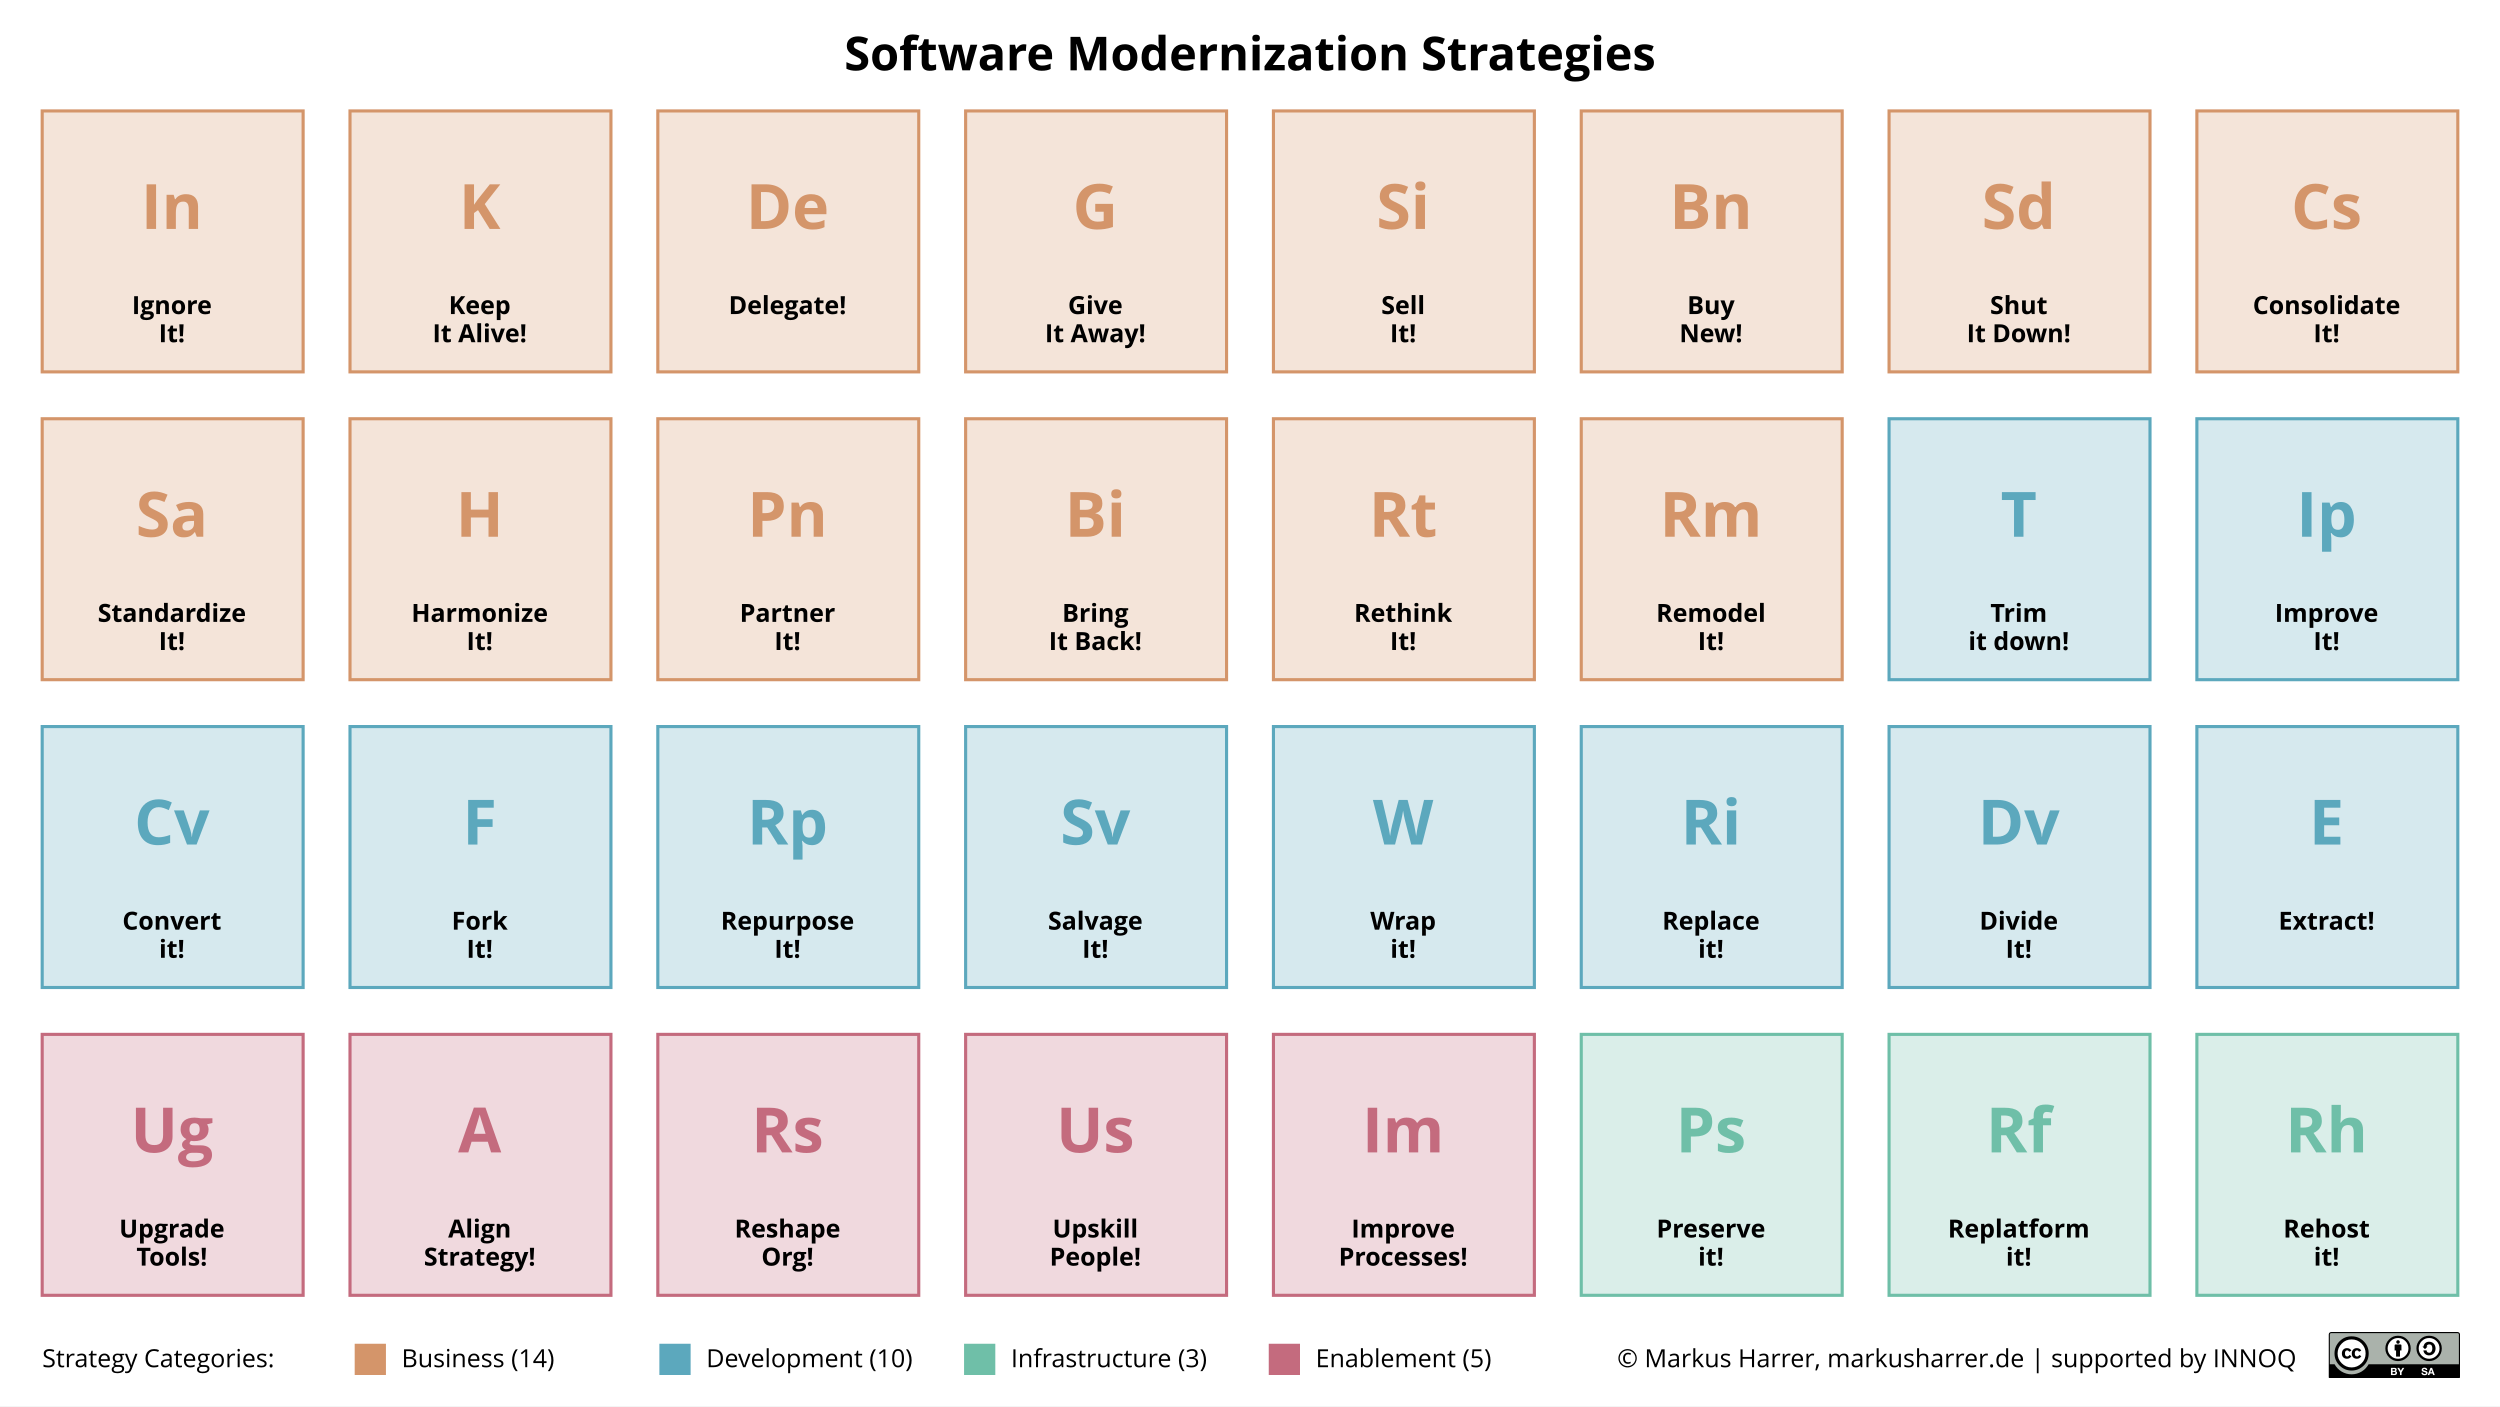
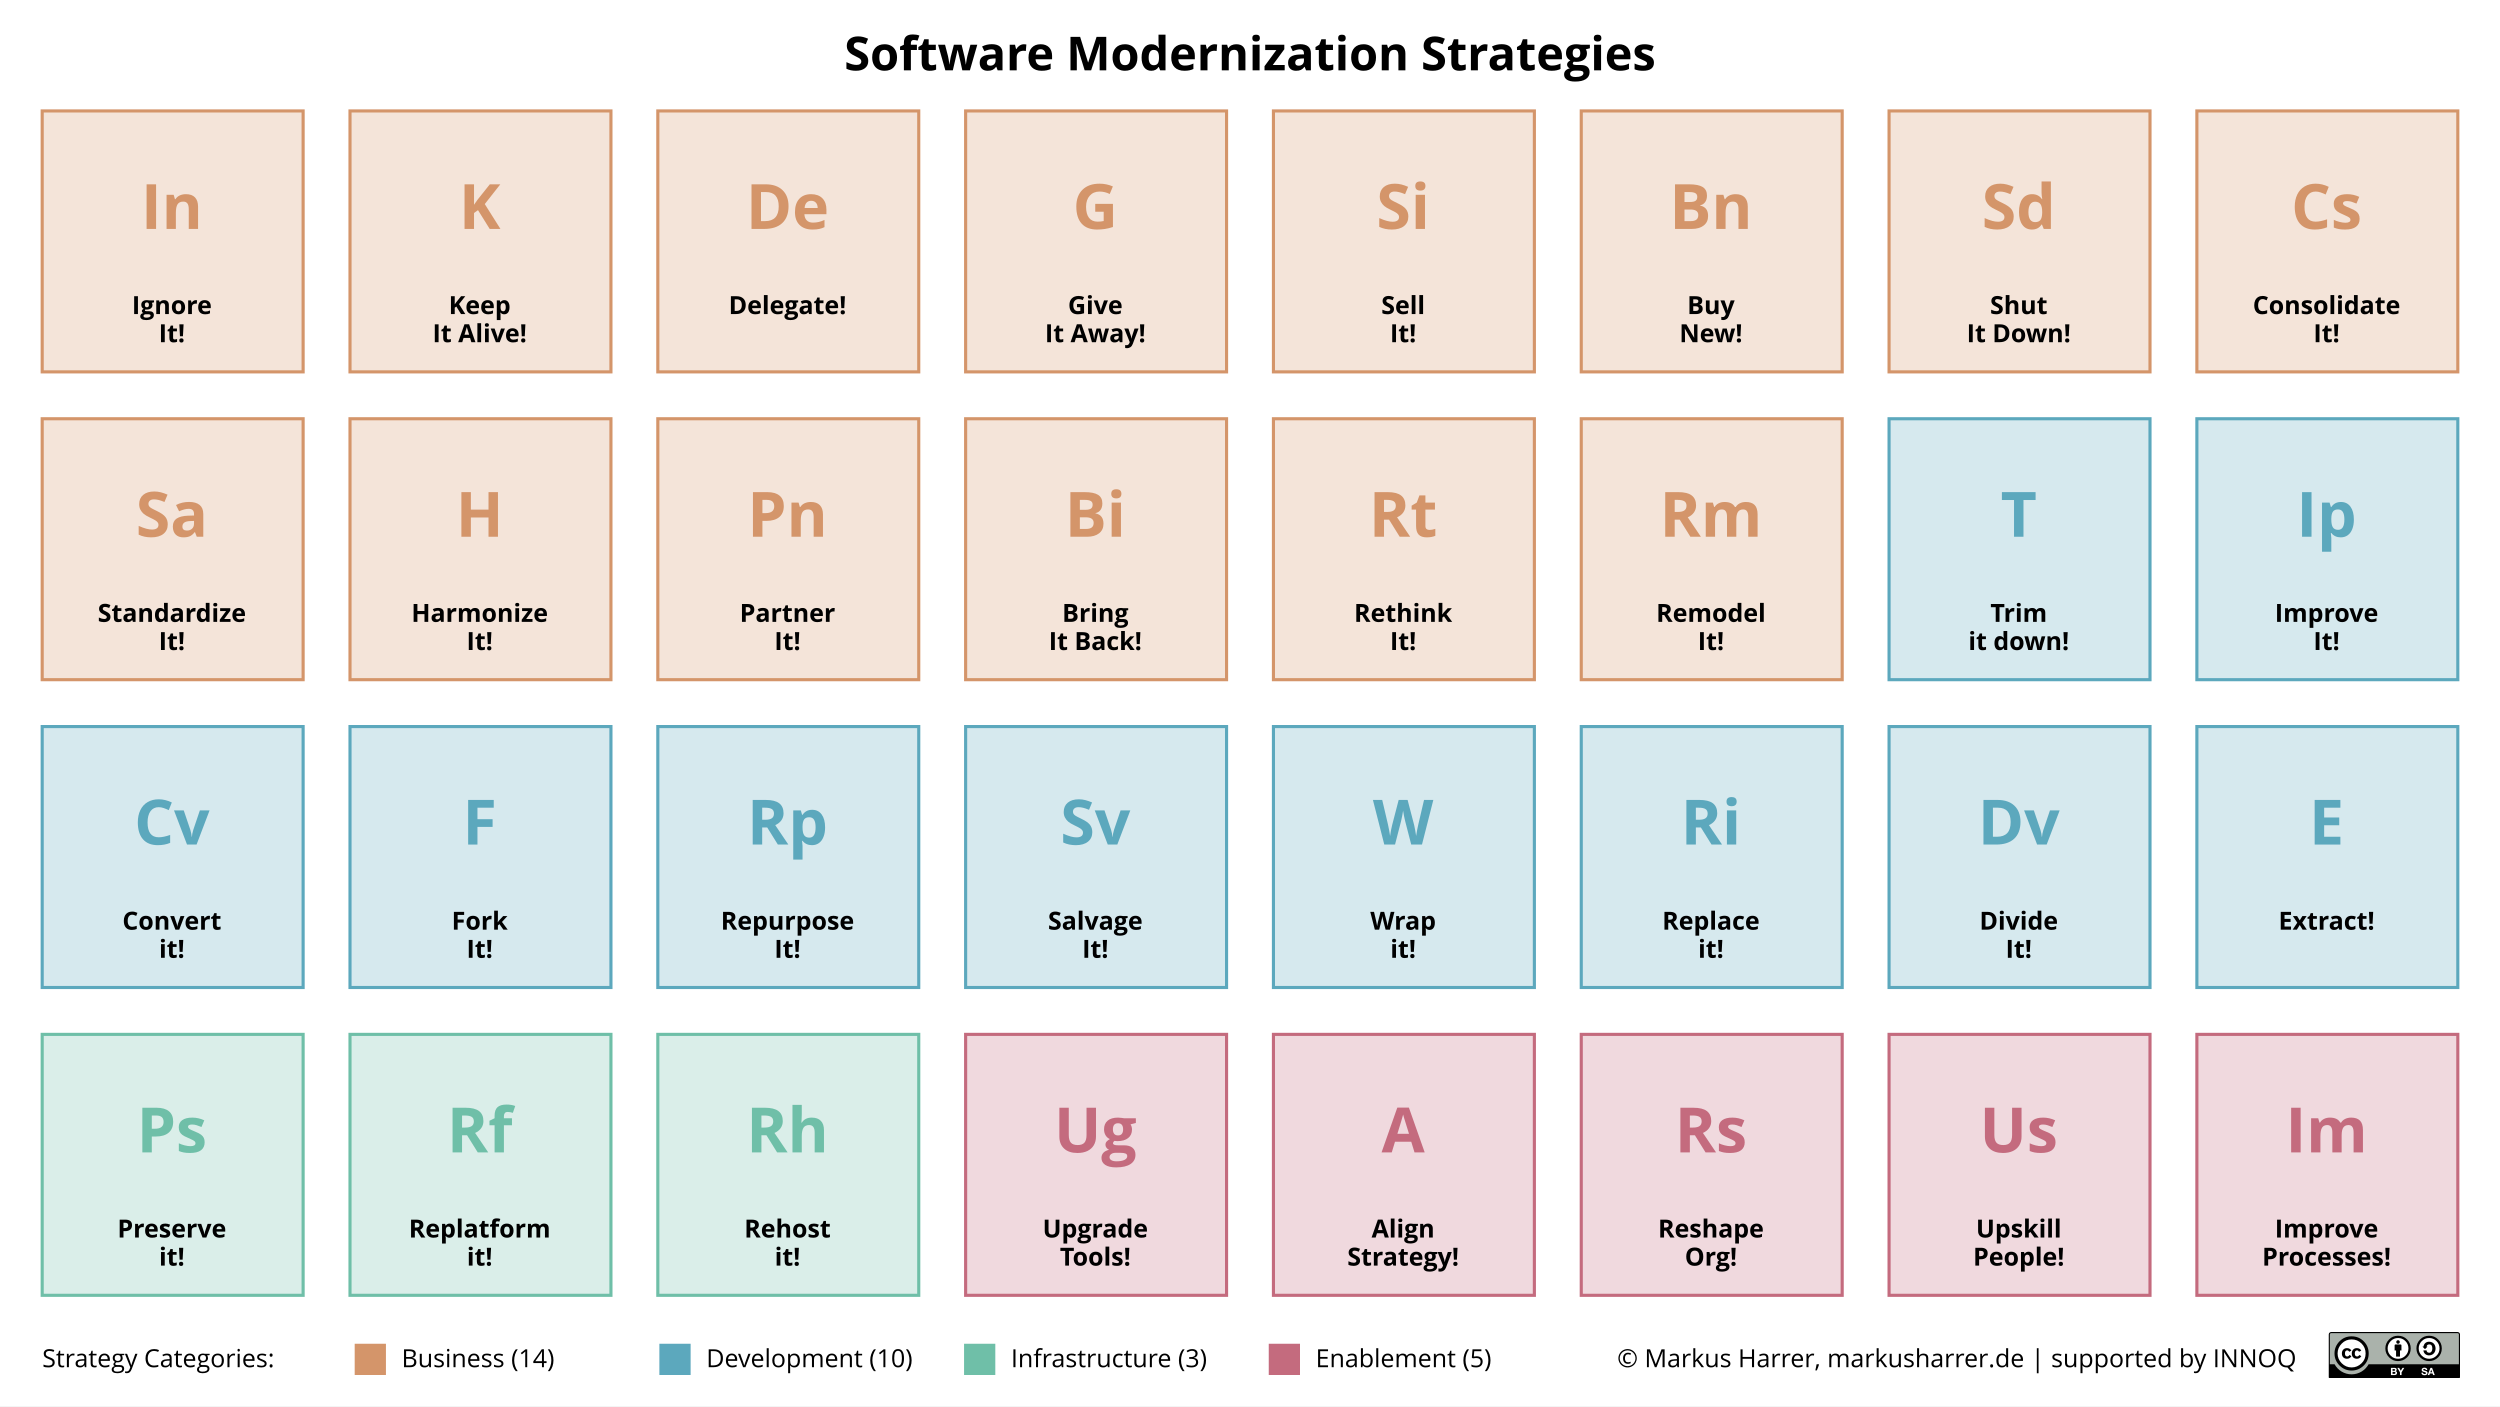
<svg xmlns="http://www.w3.org/2000/svg" width="1600" height="900" viewBox="0 0 1600 900">
  <rect width="1600" height="900" fill="#fff" />
  <style>
        .strategy-title { font-family: Open Sans, sans-serif; font-size: 16px; font-weight: bold; text-anchor: middle; fill: #000; }
        .category-label { font-family: Open Sans, sans-serif; font-size: 16px; text-anchor: start; fill: #000; }
        .main-title { font-family: Open Sans, sans-serif; font-size: 30px; font-weight: bold; text-anchor: middle; fill: #000; }
        .emoji-text { font-family: Open Sans, sans-serif; font-size: 60px; text-anchor: middle; }
        .strategy-letter { font-family: Open Sans, sans-serif; font-size: 40px; font-weight: bold; text-anchor: middle; dominant-baseline: central; }
        </style>
  <text x="800" y="45" class="main-title">Software Modernization Strategies</text>
  <g>
    <rect x="27" y="71" width="167" height="167" rx="0" ry="0" fill="#d4956a" fill-opacity="0.25" stroke="#d4956a" stroke-width="2" opacity="1" />
    <text x="110" y="131" class="strategy-letter" fill="#d4956a">In</text>
    <text x="110" y="201" class="strategy-title">Ignore</text>
    <text x="110" y="219" class="strategy-title">It!</text>
  </g>
  <g>
    <rect x="224" y="71" width="167" height="167" rx="0" ry="0" fill="#d4956a" fill-opacity="0.25" stroke="#d4956a" stroke-width="2" opacity="1" />
    <text x="307" y="131" class="strategy-letter" fill="#d4956a">K</text>
    <text x="307" y="201" class="strategy-title">Keep</text>
    <text x="307" y="219" class="strategy-title">It Alive!</text>
  </g>
  <g>
    <rect x="421" y="71" width="167" height="167" rx="0" ry="0" fill="#d4956a" fill-opacity="0.25" stroke="#d4956a" stroke-width="2" opacity="1" />
    <text x="504" y="131" class="strategy-letter" fill="#d4956a">De</text>
    <text x="504" y="201" class="strategy-title">Delegate!</text>
  </g>
  <g>
    <rect x="618" y="71" width="167" height="167" rx="0" ry="0" fill="#d4956a" fill-opacity="0.25" stroke="#d4956a" stroke-width="2" opacity="1" />
    <text x="701" y="131" class="strategy-letter" fill="#d4956a">G</text>
    <text x="701" y="201" class="strategy-title">Give</text>
    <text x="701" y="219" class="strategy-title">It Away!</text>
  </g>
  <g>
    <rect x="815" y="71" width="167" height="167" rx="0" ry="0" fill="#d4956a" fill-opacity="0.25" stroke="#d4956a" stroke-width="2" opacity="1" />
    <text x="898" y="131" class="strategy-letter" fill="#d4956a">Si</text>
    <text x="898" y="201" class="strategy-title">Sell</text>
    <text x="898" y="219" class="strategy-title">It!</text>
  </g>
  <g>
    <rect x="1012" y="71" width="167" height="167" rx="0" ry="0" fill="#d4956a" fill-opacity="0.25" stroke="#d4956a" stroke-width="2" opacity="1" />
    <text x="1095" y="131" class="strategy-letter" fill="#d4956a">Bn</text>
    <text x="1095" y="201" class="strategy-title">Buy</text>
    <text x="1095" y="219" class="strategy-title">New!</text>
  </g>
  <g>
    <rect x="1209" y="71" width="167" height="167" rx="0" ry="0" fill="#d4956a" fill-opacity="0.25" stroke="#d4956a" stroke-width="2" opacity="1" />
    <text x="1292" y="131" class="strategy-letter" fill="#d4956a">Sd</text>
    <text x="1292" y="201" class="strategy-title">Shut</text>
    <text x="1292" y="219" class="strategy-title">It Down!</text>
  </g>
  <g>
    <rect x="1406" y="71" width="167" height="167" rx="0" ry="0" fill="#d4956a" fill-opacity="0.25" stroke="#d4956a" stroke-width="2" opacity="1" />
    <text x="1489" y="131" class="strategy-letter" fill="#d4956a">Cs</text>
    <text x="1489" y="201" class="strategy-title">Consolidate</text>
    <text x="1489" y="219" class="strategy-title">It!</text>
  </g>
  <g>
    <rect x="27" y="268" width="167" height="167" rx="0" ry="0" fill="#d4956a" fill-opacity="0.25" stroke="#d4956a" stroke-width="2" opacity="1" />
    <text x="110" y="328" class="strategy-letter" fill="#d4956a">Sa</text>
    <text x="110" y="398" class="strategy-title">Standardize</text>
    <text x="110" y="416" class="strategy-title">It!</text>
  </g>
  <g>
    <rect x="224" y="268" width="167" height="167" rx="0" ry="0" fill="#d4956a" fill-opacity="0.25" stroke="#d4956a" stroke-width="2" opacity="1" />
    <text x="307" y="328" class="strategy-letter" fill="#d4956a">H</text>
    <text x="307" y="398" class="strategy-title">Harmonize</text>
    <text x="307" y="416" class="strategy-title">It!</text>
  </g>
  <g>
    <rect x="421" y="268" width="167" height="167" rx="0" ry="0" fill="#d4956a" fill-opacity="0.25" stroke="#d4956a" stroke-width="2" opacity="1" />
    <text x="504" y="328" class="strategy-letter" fill="#d4956a">Pn</text>
    <text x="504" y="398" class="strategy-title">Partner</text>
    <text x="504" y="416" class="strategy-title">It!</text>
  </g>
  <g>
    <rect x="618" y="268" width="167" height="167" rx="0" ry="0" fill="#d4956a" fill-opacity="0.25" stroke="#d4956a" stroke-width="2" opacity="1" />
    <text x="701" y="328" class="strategy-letter" fill="#d4956a">Bi</text>
    <text x="701" y="398" class="strategy-title">Bring</text>
    <text x="701" y="416" class="strategy-title">It Back!</text>
  </g>
  <g>
    <rect x="815" y="268" width="167" height="167" rx="0" ry="0" fill="#d4956a" fill-opacity="0.25" stroke="#d4956a" stroke-width="2" opacity="1" />
    <text x="898" y="328" class="strategy-letter" fill="#d4956a">Rt</text>
    <text x="898" y="398" class="strategy-title">Rethink</text>
    <text x="898" y="416" class="strategy-title">It!</text>
  </g>
  <g>
    <rect x="1012" y="268" width="167" height="167" rx="0" ry="0" fill="#d4956a" fill-opacity="0.25" stroke="#d4956a" stroke-width="2" opacity="1" />
    <text x="1095" y="328" class="strategy-letter" fill="#d4956a">Rm</text>
    <text x="1095" y="398" class="strategy-title">Remodel</text>
    <text x="1095" y="416" class="strategy-title">It!</text>
  </g>
  <g>
    <rect x="1209" y="268" width="167" height="167" rx="0" ry="0" fill="#5ca8bd" fill-opacity="0.25" stroke="#5ca8bd" stroke-width="2" opacity="1" />
    <text x="1292" y="328" class="strategy-letter" fill="#5ca8bd">T</text>
    <text x="1292" y="398" class="strategy-title">Trim</text>
    <text x="1292" y="416" class="strategy-title">it down!</text>
  </g>
  <g>
    <rect x="1406" y="268" width="167" height="167" rx="0" ry="0" fill="#5ca8bd" fill-opacity="0.25" stroke="#5ca8bd" stroke-width="2" opacity="1" />
    <text x="1489" y="328" class="strategy-letter" fill="#5ca8bd">Ip</text>
    <text x="1489" y="398" class="strategy-title">Improve</text>
    <text x="1489" y="416" class="strategy-title">It!</text>
  </g>
  <g>
    <rect x="27" y="465" width="167" height="167" rx="0" ry="0" fill="#5ca8bd" fill-opacity="0.25" stroke="#5ca8bd" stroke-width="2" opacity="1" />
    <text x="110" y="525" class="strategy-letter" fill="#5ca8bd">Cv</text>
    <text x="110" y="595" class="strategy-title">Convert</text>
    <text x="110" y="613" class="strategy-title">it!</text>
  </g>
  <g>
    <rect x="224" y="465" width="167" height="167" rx="0" ry="0" fill="#5ca8bd" fill-opacity="0.25" stroke="#5ca8bd" stroke-width="2" opacity="1" />
    <text x="307" y="525" class="strategy-letter" fill="#5ca8bd">F</text>
    <text x="307" y="595" class="strategy-title">Fork</text>
    <text x="307" y="613" class="strategy-title">It!</text>
  </g>
  <g>
    <rect x="421" y="465" width="167" height="167" rx="0" ry="0" fill="#5ca8bd" fill-opacity="0.25" stroke="#5ca8bd" stroke-width="2" opacity="1" />
    <text x="504" y="525" class="strategy-letter" fill="#5ca8bd">Rp</text>
    <text x="504" y="595" class="strategy-title">Repurpose</text>
    <text x="504" y="613" class="strategy-title">It!</text>
  </g>
  <g>
    <rect x="618" y="465" width="167" height="167" rx="0" ry="0" fill="#5ca8bd" fill-opacity="0.25" stroke="#5ca8bd" stroke-width="2" opacity="1" />
    <text x="701" y="525" class="strategy-letter" fill="#5ca8bd">Sv</text>
    <text x="701" y="595" class="strategy-title">Salvage</text>
    <text x="701" y="613" class="strategy-title">It!</text>
  </g>
  <g>
    <rect x="815" y="465" width="167" height="167" rx="0" ry="0" fill="#5ca8bd" fill-opacity="0.25" stroke="#5ca8bd" stroke-width="2" opacity="1" />
    <text x="898" y="525" class="strategy-letter" fill="#5ca8bd">W</text>
    <text x="898" y="595" class="strategy-title">Wrap</text>
    <text x="898" y="613" class="strategy-title">it!</text>
  </g>
  <g>
    <rect x="1012" y="465" width="167" height="167" rx="0" ry="0" fill="#5ca8bd" fill-opacity="0.25" stroke="#5ca8bd" stroke-width="2" opacity="1" />
    <text x="1095" y="525" class="strategy-letter" fill="#5ca8bd">Ri</text>
    <text x="1095" y="595" class="strategy-title">Replace</text>
    <text x="1095" y="613" class="strategy-title">it!</text>
  </g>
  <g>
    <rect x="1209" y="465" width="167" height="167" rx="0" ry="0" fill="#5ca8bd" fill-opacity="0.25" stroke="#5ca8bd" stroke-width="2" opacity="1" />
    <text x="1292" y="525" class="strategy-letter" fill="#5ca8bd">Dv</text>
    <text x="1292" y="595" class="strategy-title">Divide</text>
    <text x="1292" y="613" class="strategy-title">It!</text>
  </g>
  <g>
    <rect x="1406" y="465" width="167" height="167" rx="0" ry="0" fill="#5ca8bd" fill-opacity="0.25" stroke="#5ca8bd" stroke-width="2" opacity="1" />
    <text x="1489" y="525" class="strategy-letter" fill="#5ca8bd">E</text>
    <text x="1489" y="595" class="strategy-title">Extract!</text>
  </g>
  <g>
-     <rect x="27" y="662" width="167" height="167" rx="0" ry="0" fill="#c46b7e" fill-opacity="0.25" stroke="#c46b7e" stroke-width="2" opacity="1" />
-     <text x="110" y="722" class="strategy-letter" fill="#c46b7e">Ug</text>
-     <text x="110" y="792" class="strategy-title">Upgrade</text>
-     <text x="110" y="810" class="strategy-title">Tools!</text>
-   </g>
-   <g>
-     <rect x="224" y="662" width="167" height="167" rx="0" ry="0" fill="#c46b7e" fill-opacity="0.25" stroke="#c46b7e" stroke-width="2" opacity="1" />
-     <text x="307" y="722" class="strategy-letter" fill="#c46b7e">A</text>
-     <text x="307" y="792" class="strategy-title">Align</text>
-     <text x="307" y="810" class="strategy-title">Strategy!</text>
-   </g>
-   <g>
-     <rect x="421" y="662" width="167" height="167" rx="0" ry="0" fill="#c46b7e" fill-opacity="0.25" stroke="#c46b7e" stroke-width="2" opacity="1" />
-     <text x="504" y="722" class="strategy-letter" fill="#c46b7e">Rs</text>
-     <text x="504" y="792" class="strategy-title">Reshape</text>
-     <text x="504" y="810" class="strategy-title">Org!</text>
+     <rect x="27" y="662" width="167" height="167" rx="0" ry="0" fill="#6fbfa8" fill-opacity="0.25" stroke="#6fbfa8" stroke-width="2" opacity="1" />
+     <text x="110" y="722" class="strategy-letter" fill="#6fbfa8">Ps</text>
+     <text x="110" y="792" class="strategy-title">Preserve</text>
+     <text x="110" y="810" class="strategy-title">it!</text>
+   </g>
+   <g>
+     <rect x="224" y="662" width="167" height="167" rx="0" ry="0" fill="#6fbfa8" fill-opacity="0.25" stroke="#6fbfa8" stroke-width="2" opacity="1" />
+     <text x="307" y="722" class="strategy-letter" fill="#6fbfa8">Rf</text>
+     <text x="307" y="792" class="strategy-title">Replatform</text>
+     <text x="307" y="810" class="strategy-title">it!</text>
+   </g>
+   <g>
+     <rect x="421" y="662" width="167" height="167" rx="0" ry="0" fill="#6fbfa8" fill-opacity="0.25" stroke="#6fbfa8" stroke-width="2" opacity="1" />
+     <text x="504" y="722" class="strategy-letter" fill="#6fbfa8">Rh</text>
+     <text x="504" y="792" class="strategy-title">Rehost</text>
+     <text x="504" y="810" class="strategy-title">it!</text>
  </g>
  <g>
    <rect x="618" y="662" width="167" height="167" rx="0" ry="0" fill="#c46b7e" fill-opacity="0.25" stroke="#c46b7e" stroke-width="2" opacity="1" />
-     <text x="701" y="722" class="strategy-letter" fill="#c46b7e">Us</text>
-     <text x="701" y="792" class="strategy-title">Upskill</text>
-     <text x="701" y="810" class="strategy-title">People!</text>
+     <text x="701" y="722" class="strategy-letter" fill="#c46b7e">Ug</text>
+     <text x="701" y="792" class="strategy-title">Upgrade</text>
+     <text x="701" y="810" class="strategy-title">Tools!</text>
  </g>
  <g>
    <rect x="815" y="662" width="167" height="167" rx="0" ry="0" fill="#c46b7e" fill-opacity="0.25" stroke="#c46b7e" stroke-width="2" opacity="1" />
-     <text x="898" y="722" class="strategy-letter" fill="#c46b7e">Im</text>
-     <text x="898" y="792" class="strategy-title">Improve</text>
-     <text x="898" y="810" class="strategy-title">Processes!</text>
-   </g>
-   <g>
-     <rect x="1012" y="662" width="167" height="167" rx="0" ry="0" fill="#6fbfa8" fill-opacity="0.25" stroke="#6fbfa8" stroke-width="2" opacity="1" />
-     <text x="1095" y="722" class="strategy-letter" fill="#6fbfa8">Ps</text>
-     <text x="1095" y="792" class="strategy-title">Preserve</text>
-     <text x="1095" y="810" class="strategy-title">it!</text>
-   </g>
-   <g>
-     <rect x="1209" y="662" width="167" height="167" rx="0" ry="0" fill="#6fbfa8" fill-opacity="0.25" stroke="#6fbfa8" stroke-width="2" opacity="1" />
-     <text x="1292" y="722" class="strategy-letter" fill="#6fbfa8">Rf</text>
-     <text x="1292" y="792" class="strategy-title">Replatform</text>
-     <text x="1292" y="810" class="strategy-title">it!</text>
-   </g>
-   <g>
-     <rect x="1406" y="662" width="167" height="167" rx="0" ry="0" fill="#6fbfa8" fill-opacity="0.25" stroke="#6fbfa8" stroke-width="2" opacity="1" />
-     <text x="1489" y="722" class="strategy-letter" fill="#6fbfa8">Rh</text>
-     <text x="1489" y="792" class="strategy-title">Rehost</text>
-     <text x="1489" y="810" class="strategy-title">it!</text>
+     <text x="898" y="722" class="strategy-letter" fill="#c46b7e">A</text>
+     <text x="898" y="792" class="strategy-title">Align</text>
+     <text x="898" y="810" class="strategy-title">Strategy!</text>
+   </g>
+   <g>
+     <rect x="1012" y="662" width="167" height="167" rx="0" ry="0" fill="#c46b7e" fill-opacity="0.25" stroke="#c46b7e" stroke-width="2" opacity="1" />
+     <text x="1095" y="722" class="strategy-letter" fill="#c46b7e">Rs</text>
+     <text x="1095" y="792" class="strategy-title">Reshape</text>
+     <text x="1095" y="810" class="strategy-title">Org!</text>
+   </g>
+   <g>
+     <rect x="1209" y="662" width="167" height="167" rx="0" ry="0" fill="#c46b7e" fill-opacity="0.25" stroke="#c46b7e" stroke-width="2" opacity="1" />
+     <text x="1292" y="722" class="strategy-letter" fill="#c46b7e">Us</text>
+     <text x="1292" y="792" class="strategy-title">Upskill</text>
+     <text x="1292" y="810" class="strategy-title">People!</text>
+   </g>
+   <g>
+     <rect x="1406" y="662" width="167" height="167" rx="0" ry="0" fill="#c46b7e" fill-opacity="0.25" stroke="#c46b7e" stroke-width="2" opacity="1" />
+     <text x="1489" y="722" class="strategy-letter" fill="#c46b7e">Im</text>
+     <text x="1489" y="792" class="strategy-title">Improve</text>
+     <text x="1489" y="810" class="strategy-title">Processes!</text>
  </g>
  <text x="27" y="875" class="category-label">Strategy Categories:</text>
  <rect x="227" y="860" width="20" height="20" rx="0" ry="0" fill="#d4956a" stroke="#333" stroke-width="0" />
  <text x="257" y="875" class="category-label">Business (14)</text>
  <rect x="422" y="860" width="20" height="20" rx="0" ry="0" fill="#5ca8bd" stroke="#333" stroke-width="0" />
  <text x="452" y="875" class="category-label">Development (10)</text>
  <rect x="617" y="860" width="20" height="20" rx="0" ry="0" fill="#6fbfa8" stroke="#333" stroke-width="0" />
  <text x="647" y="875" class="category-label">Infrastructure (3)</text>
  <rect x="812" y="860" width="20" height="20" rx="0" ry="0" fill="#c46b7e" stroke="#333" stroke-width="0" />
  <text x="842" y="875" class="category-label">Enablement (5)</text>
  <text x="1035" y="875" class="category-label">© Markus Harrer, markusharrer.de | supported by INNOQ</text>
  <g transform="translate(1615, 905) scale(0.7, 0.7) translate(-178, -75)">
    <g id="layer1">
      <g transform="matrix(0.9937807,0,0,0.9936694,-177.6941,-74.43641)" id="g287">
        <path id="path3817_2_" nodetypes="ccccccc" d="M 182.235,75.39 L 296.299,75.593 C 297.893,75.593 299.317,75.356 299.317,78.773 L 299.177,116.34 L 179.357,116.34 L 179.357,78.634 C 179.357,76.949 179.52,75.39 182.235,75.39 z" style="fill:#aab2ab" />
        <g id="g5908_2_" transform="matrix(0.872921,0,0,0.872921,50.12536,143.2144)">
          <path id="path5906_2_" cx="296.354" ry="22.94" cy="264.358" type="arc" rx="22.94" d="M 187.209,-55.679 C 187.215,-46.999 180.182,-39.958 171.501,-39.952 C 162.821,-39.947 155.779,-46.98 155.774,-55.66 C 155.774,-55.667 155.774,-55.672 155.774,-55.679 C 155.769,-64.361 162.802,-71.401 171.482,-71.406 C 180.164,-71.412 187.204,-64.378 187.209,-55.698 C 187.209,-55.693 187.209,-55.686 187.209,-55.679 z" style="fill:#ffffff" />
          <g id="g5706_2_" transform="translate(-289.6157,99.0653)">
            <path id="path5708_2_" d="M 473.885,-167.547 C 477.37,-164.061 479.113,-159.793 479.113,-154.745 C 479.113,-149.695 477.4,-145.473 473.975,-142.077 C 470.339,-138.501 466.043,-136.713 461.085,-136.713 C 456.187,-136.713 451.965,-138.485 448.42,-142.032 C 444.874,-145.578 443.102,-149.815 443.102,-154.745 C 443.102,-159.673 444.874,-163.94 448.42,-167.547 C 451.875,-171.034 456.097,-172.776 461.085,-172.776 C 466.133,-172.776 470.399,-171.034 473.885,-167.547 z M 450.767,-165.202 C 447.82,-162.226 446.347,-158.739 446.347,-154.74 C 446.347,-150.742 447.805,-147.285 450.721,-144.369 C 453.638,-141.453 457.11,-139.995 461.138,-139.995 C 465.167,-139.995 468.668,-141.467 471.645,-144.414 C 474.471,-147.149 475.884,-150.591 475.884,-154.74 C 475.884,-158.858 474.448,-162.353 471.577,-165.225 C 468.706,-168.095 465.227,-169.531 461.138,-169.531 C 457.05,-169.531 453.592,-168.088 450.767,-165.202 z M 458.521,-156.499 C 458.071,-157.481 457.397,-157.971 456.498,-157.971 C 454.909,-157.971 454.114,-156.902 454.114,-154.763 C 454.114,-152.623 454.909,-151.554 456.498,-151.554 C 457.547,-151.554 458.297,-152.075 458.746,-153.119 L 460.949,-151.946 C 459.899,-150.081 458.324,-149.147 456.224,-149.147 C 454.604,-149.147 453.306,-149.644 452.332,-150.637 C 451.356,-151.63 450.869,-152.999 450.869,-154.744 C 450.869,-156.46 451.371,-157.822 452.376,-158.83 C 453.382,-159.838 454.633,-160.343 456.134,-160.343 C 458.354,-160.343 459.944,-159.468 460.905,-157.72 L 458.521,-156.499 z M 468.884,-156.499 C 468.434,-157.481 467.773,-157.971 466.902,-157.971 C 465.281,-157.971 464.47,-156.902 464.47,-154.763 C 464.47,-152.623 465.281,-151.554 466.902,-151.554 C 467.953,-151.554 468.689,-152.075 469.109,-153.119 L 471.361,-151.946 C 470.313,-150.081 468.74,-149.147 466.644,-149.147 C 465.026,-149.147 463.731,-149.644 462.757,-150.637 C 461.785,-151.63 461.298,-152.999 461.298,-154.744 C 461.298,-156.46 461.792,-157.822 462.781,-158.83 C 463.768,-159.838 465.026,-160.343 466.554,-160.343 C 468.77,-160.343 470.358,-159.468 471.315,-157.72 L 468.884,-156.499 z" />
          </g>
        </g>
        <path d="M 297.296,74.911 L 181.067,74.911 C 179.82,74.911 178.806,75.925 178.806,77.172 L 178.806,116.667 C 178.806,116.949 179.035,117.178 179.316,117.178 L 299.046,117.178 C 299.328,117.178 299.557,116.949 299.557,116.667 L 299.557,77.172 C 299.557,75.925 298.543,74.911 297.296,74.911 z M 181.067,75.932 L 297.296,75.932 C 297.98,75.932 298.536,76.488 298.536,77.172 C 298.536,77.172 298.536,93.091 298.536,104.59 L 215.462,104.59 C 212.417,110.096 206.551,113.834 199.818,113.834 C 193.083,113.834 187.218,110.099 184.175,104.59 L 179.827,104.59 C 179.827,93.091 179.827,77.172 179.827,77.172 C 179.827,76.488 180.383,75.932 181.067,75.932 z" id="path294" />
        <g enable-background="new    " id="g296">
          <path d="M 265.61,112.883 C 265.69,113.039 265.797,113.165 265.931,113.262 C 266.065,113.358 266.221,113.43 266.401,113.476 C 266.582,113.523 266.768,113.546 266.96,113.546 C 267.09,113.546 267.23,113.536 267.379,113.514 C 267.528,113.492 267.667,113.45 267.798,113.388 C 267.928,113.326 268.038,113.24 268.124,113.131 C 268.211,113.022 268.254,112.884 268.254,112.715 C 268.254,112.535 268.197,112.389 268.082,112.277 C 267.967,112.165 267.816,112.072 267.629,111.997 C 267.444,111.922 267.232,111.857 266.997,111.801 C 266.76,111.745 266.521,111.683 266.279,111.614 C 266.03,111.552 265.788,111.476 265.551,111.385 C 265.316,111.295 265.104,111.178 264.918,111.035 C 264.731,110.892 264.581,110.713 264.465,110.499 C 264.351,110.284 264.293,110.024 264.293,109.719 C 264.293,109.376 264.367,109.08 264.512,108.828 C 264.659,108.576 264.85,108.366 265.086,108.197 C 265.322,108.029 265.589,107.905 265.888,107.824 C 266.186,107.743 266.485,107.703 266.783,107.703 C 267.131,107.703 267.465,107.742 267.786,107.82 C 268.105,107.897 268.39,108.024 268.638,108.198 C 268.887,108.373 269.084,108.595 269.231,108.866 C 269.376,109.137 269.45,109.466 269.45,109.852 L 268.028,109.852 C 268.015,109.652 267.973,109.487 267.903,109.357 C 267.832,109.226 267.737,109.124 267.62,109.048 C 267.501,108.974 267.367,108.921 267.215,108.89 C 267.063,108.859 266.898,108.843 266.718,108.843 C 266.601,108.843 266.483,108.856 266.366,108.88 C 266.248,108.906 266.141,108.949 266.045,109.011 C 265.949,109.074 265.87,109.151 265.808,109.245 C 265.747,109.338 265.715,109.457 265.715,109.6 C 265.715,109.73 265.74,109.836 265.79,109.917 C 265.839,109.998 265.938,110.073 266.084,110.141 C 266.229,110.209 266.431,110.278 266.689,110.347 C 266.947,110.415 267.284,110.502 267.701,110.608 C 267.825,110.633 267.997,110.678 268.217,110.744 C 268.438,110.809 268.657,110.913 268.875,111.056 C 269.092,111.2 269.28,111.391 269.439,111.63 C 269.597,111.87 269.676,112.177 269.676,112.55 C 269.676,112.855 269.617,113.139 269.499,113.4 C 269.38,113.662 269.205,113.887 268.971,114.077 C 268.738,114.267 268.449,114.415 268.104,114.521 C 267.758,114.626 267.358,114.679 266.905,114.679 C 266.538,114.679 266.181,114.634 265.835,114.543 C 265.491,114.453 265.185,114.311 264.92,114.118 C 264.657,113.924 264.447,113.678 264.291,113.379 C 264.135,113.08 264.061,112.725 264.067,112.314 L 265.489,112.314 C 265.489,112.538 265.529,112.728 265.61,112.883 z" id="path298" style="fill:#ffffff" />
          <path d="M 273.867,107.867 L 276.36,114.531 L 274.837,114.531 L 274.333,113.046 L 271.84,113.046 L 271.318,114.531 L 269.843,114.531 L 272.364,107.867 L 273.867,107.867 z M 273.951,111.953 L 273.111,109.509 L 273.092,109.509 L 272.223,111.953 L 273.951,111.953 z" id="path300" style="fill:#ffffff" />
        </g>
        <g enable-background="new    " id="g302">
          <path d="M 239.178,107.867 C 239.496,107.867 239.786,107.895 240.047,107.951 C 240.309,108.007 240.534,108.099 240.721,108.226 C 240.908,108.354 241.053,108.523 241.156,108.734 C 241.258,108.946 241.31,109.207 241.31,109.518 C 241.31,109.854 241.234,110.133 241.081,110.357 C 240.928,110.582 240.702,110.765 240.403,110.908 C 240.815,111.026 241.123,111.233 241.326,111.529 C 241.529,111.825 241.63,112.181 241.63,112.598 C 241.63,112.934 241.565,113.225 241.434,113.471 C 241.303,113.717 241.126,113.917 240.906,114.073 C 240.684,114.229 240.431,114.344 240.148,114.418 C 239.864,114.494 239.573,114.531 239.273,114.531 L 236.037,114.531 L 236.037,107.867 L 239.178,107.867 L 239.178,107.867 z M 238.991,110.562 C 239.252,110.562 239.467,110.5 239.636,110.376 C 239.804,110.251 239.888,110.05 239.888,109.771 C 239.888,109.616 239.86,109.488 239.804,109.389 C 239.748,109.29 239.673,109.212 239.58,109.156 C 239.486,109.101 239.378,109.062 239.257,109.04 C 239.135,109.018 239.009,109.007 238.878,109.007 L 237.505,109.007 L 237.505,110.562 L 238.991,110.562 z M 239.077,113.39 C 239.22,113.39 239.357,113.376 239.488,113.348 C 239.619,113.32 239.735,113.273 239.834,113.209 C 239.934,113.143 240.013,113.054 240.073,112.942 C 240.132,112.831 240.162,112.688 240.162,112.513 C 240.162,112.171 240.065,111.927 239.872,111.781 C 239.678,111.635 239.422,111.562 239.105,111.562 L 237.505,111.562 L 237.505,113.39 L 239.077,113.39 z" id="path304" style="fill:#ffffff" />
          <path d="M 241.889,107.867 L 243.533,107.867 L 245.093,110.499 L 246.644,107.867 L 248.278,107.867 L 245.804,111.973 L 245.804,114.531 L 244.335,114.531 L 244.335,111.936 L 241.889,107.867 z" id="path306" style="fill:#ffffff" />
        </g>
        <g id="g6316_1_" transform="matrix(0.624995,0,0,0.624995,391.2294,176.9332)">
          <path id="path6318_1_" cx="475.971" ry="29.21" cy="252.086" type="arc" rx="29.21" d="M -175.008,-139.115 C -175.002,-129.703 -182.626,-122.068 -192.038,-122.06 C -201.449,-122.053 -209.085,-129.678 -209.093,-139.09 C -209.093,-139.098 -209.093,-139.107 -209.093,-139.115 C -209.099,-148.528 -201.474,-156.162 -192.063,-156.17 C -182.651,-156.177 -175.015,-148.552 -175.008,-139.14 C -175.008,-139.131 -175.008,-139.124 -175.008,-139.115 z" style="fill:#ffffff" />
          <g id="g6320_1_" transform="translate(-23.9521,-89.72962)">
            <path id="path6322_1_" d="M -168.22,-68.055 C -173.392,-68.055 -177.769,-66.251 -181.352,-62.642 C -185.028,-58.908 -186.866,-54.489 -186.866,-49.386 C -186.866,-44.283 -185.028,-39.894 -181.352,-36.223 C -177.677,-32.551 -173.299,-30.715 -168.22,-30.715 C -163.08,-30.715 -158.625,-32.567 -154.853,-36.27 C -151.303,-39.786 -149.527,-44.158 -149.527,-49.386 C -149.527,-54.612 -151.334,-59.033 -154.948,-62.642 C -158.562,-66.251 -162.986,-68.055 -168.22,-68.055 z M -168.174,-64.695 C -163.936,-64.695 -160.338,-63.202 -157.377,-60.215 C -154.387,-57.258 -152.892,-53.649 -152.892,-49.386 C -152.892,-45.092 -154.355,-41.529 -157.284,-38.697 C -160.369,-35.647 -163.998,-34.123 -168.174,-34.123 C -172.349,-34.123 -175.947,-35.632 -178.969,-38.65 C -181.991,-41.669 -183.502,-45.247 -183.502,-49.386 C -183.502,-53.524 -181.975,-57.134 -178.922,-60.215 C -175.994,-63.202 -172.411,-64.695 -168.174,-64.695 z" />
            <path id="path6324_1_" d="M -176.495,-52.021 C -175.752,-56.719 -172.444,-59.229 -168.3,-59.229 C -162.339,-59.229 -158.708,-54.904 -158.708,-49.137 C -158.708,-43.51 -162.572,-39.138 -168.394,-39.138 C -172.399,-39.138 -175.983,-41.603 -176.636,-46.439 L -171.933,-46.439 C -171.792,-43.928 -170.163,-43.044 -167.834,-43.044 C -165.181,-43.044 -163.456,-45.509 -163.456,-49.277 C -163.456,-53.229 -164.947,-55.322 -167.742,-55.322 C -169.791,-55.322 -171.559,-54.578 -171.933,-52.021 L -170.564,-52.028 L -174.267,-48.326 L -177.969,-52.028 L -176.495,-52.021 z" />
          </g>
        </g>
        <g id="g313">
          <circle cx="242.562" cy="90.225" r="10.806" id="circle315" style="fill:#ffffff" />
          <g id="g317">
            <path d="M 245.69,87.098 C 245.69,86.681 245.352,86.344 244.936,86.344 L 240.164,86.344 C 239.748,86.344 239.41,86.681 239.41,87.098 L 239.41,91.871 L 240.741,91.871 L 240.741,97.523 L 244.358,97.523 L 244.358,91.871 L 245.69,91.871 L 245.69,87.098 L 245.69,87.098 z" id="path319" />
            <circle cx="242.55" cy="84.083" r="1.632" id="circle321" />
          </g>
          <path clip-rule="evenodd" d="M 242.535,78.318 C 239.303,78.318 236.566,79.446 234.327,81.702 C 232.029,84.035 230.881,86.797 230.881,89.986 C 230.881,93.175 232.029,95.918 234.327,98.213 C 236.625,100.508 239.361,101.655 242.535,101.655 C 245.748,101.655 248.533,100.499 250.888,98.184 C 253.109,95.987 254.218,93.254 254.218,89.986 C 254.218,86.719 253.089,83.958 250.831,81.702 C 248.572,79.446 245.806,78.318 242.535,78.318 z M 242.564,80.418 C 245.212,80.418 247.461,81.352 249.311,83.219 C 251.181,85.066 252.116,87.322 252.116,89.986 C 252.116,92.67 251.201,94.897 249.37,96.667 C 247.442,98.573 245.173,99.525 242.564,99.525 C 239.955,99.525 237.706,98.583 235.817,96.696 C 233.928,94.81 232.984,92.573 232.984,89.986 C 232.984,87.4 233.938,85.144 235.846,83.219 C 237.677,81.352 239.917,80.418 242.564,80.418 z" id="path323" style="fill-rule:evenodd" />
        </g>
      </g>
    </g>
  </g>
</svg>
